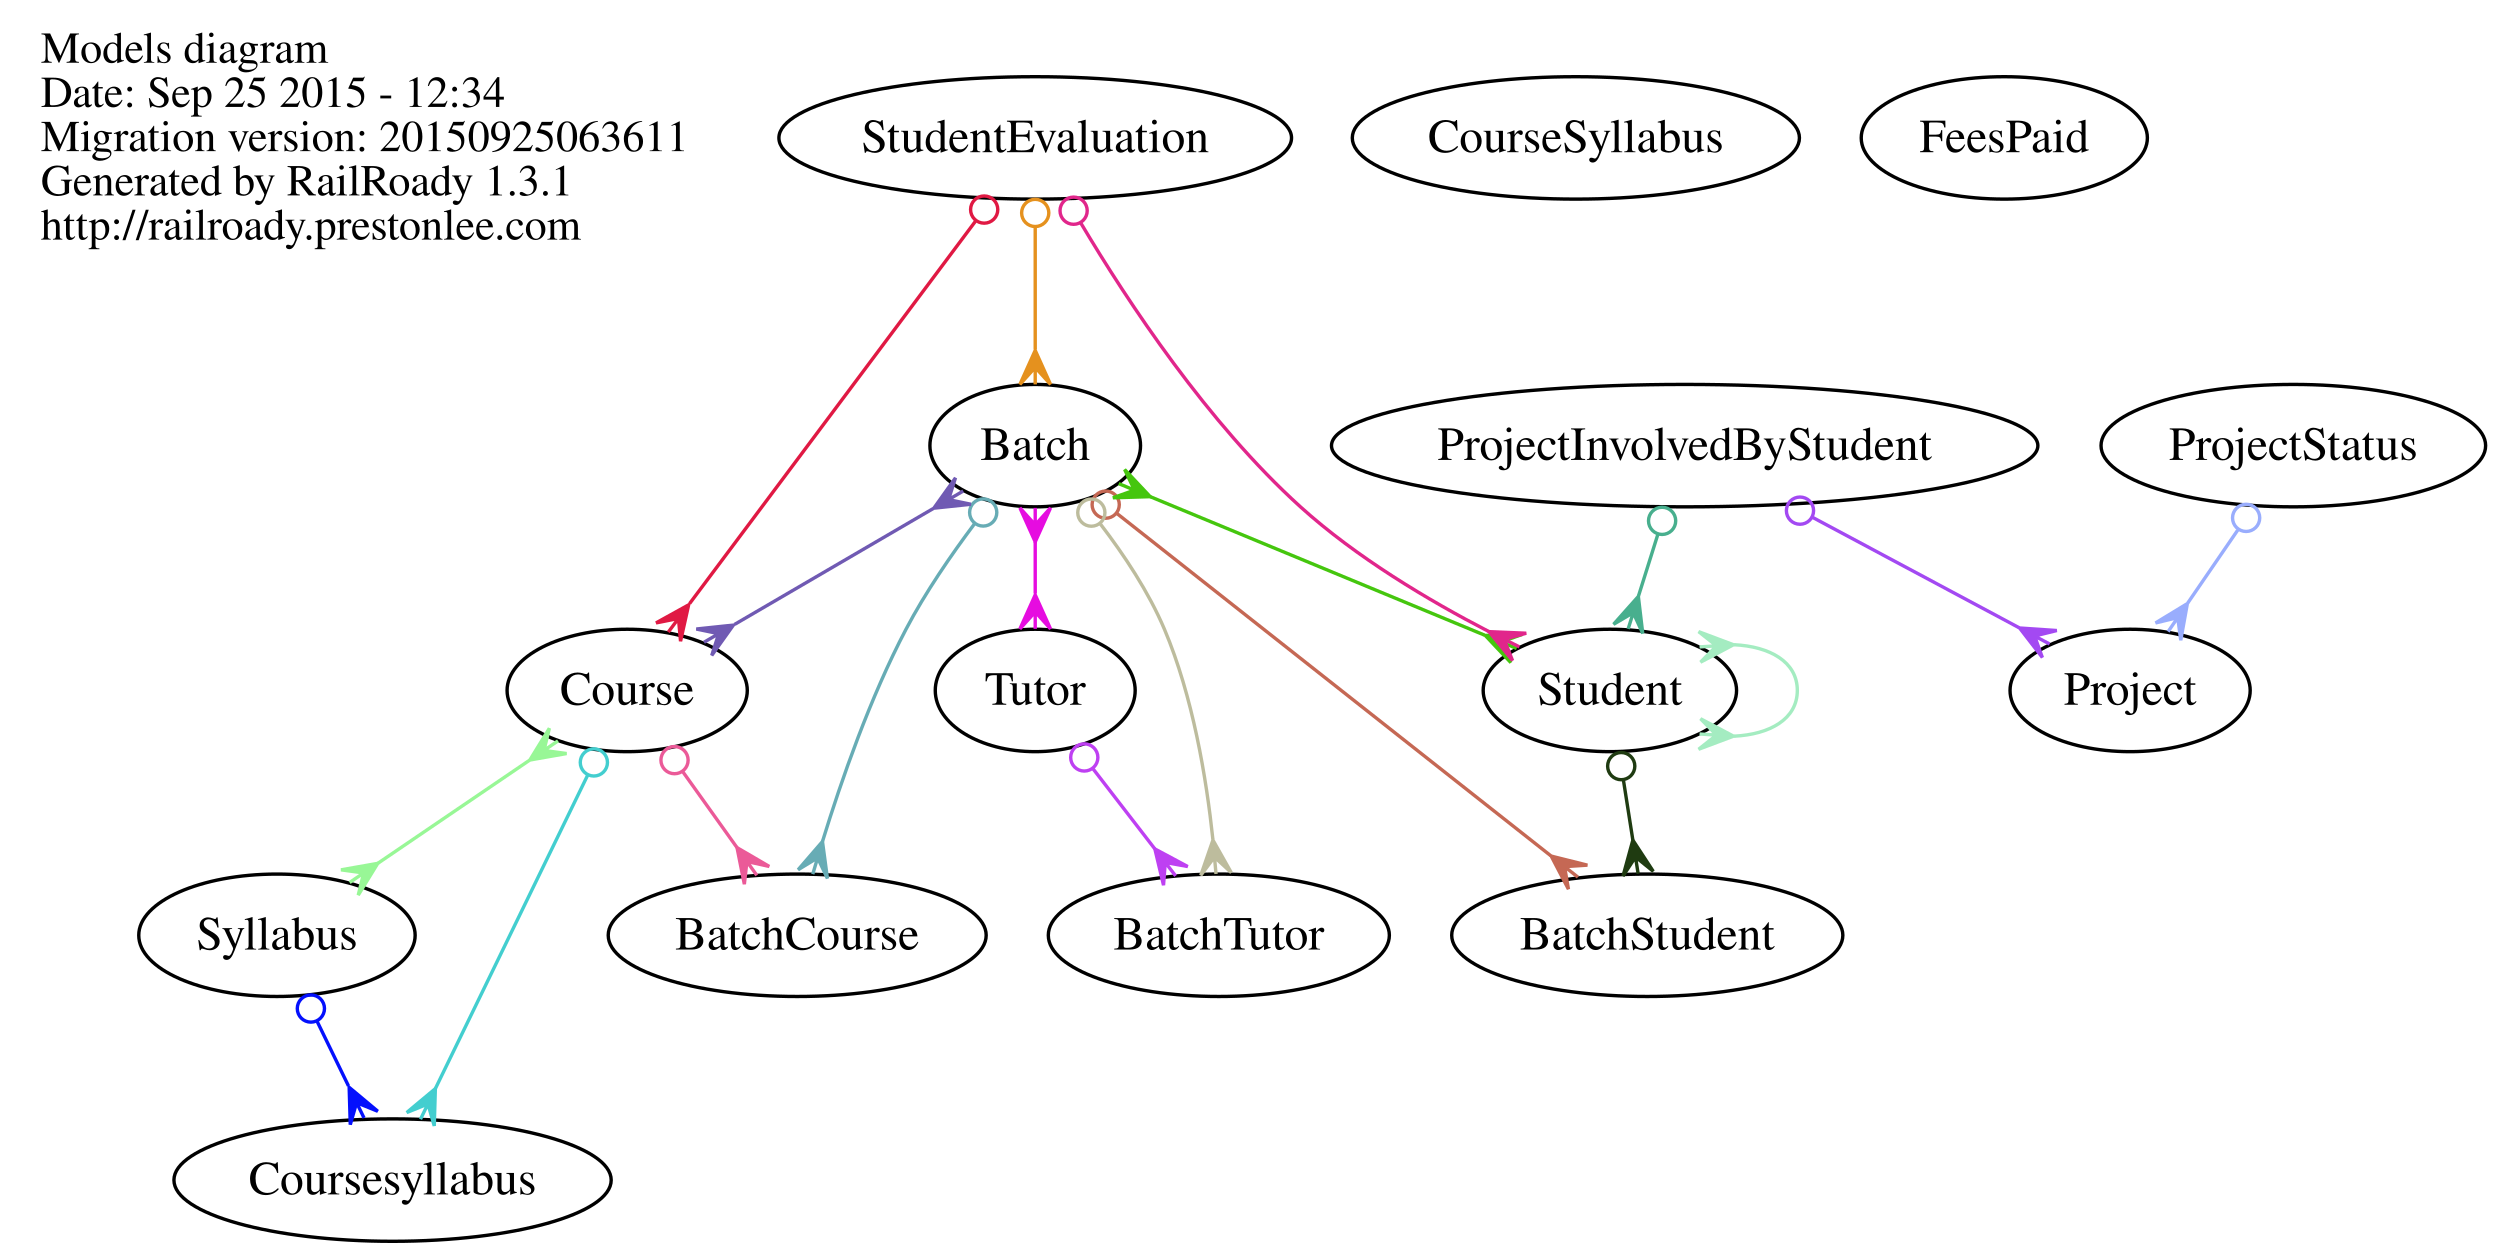
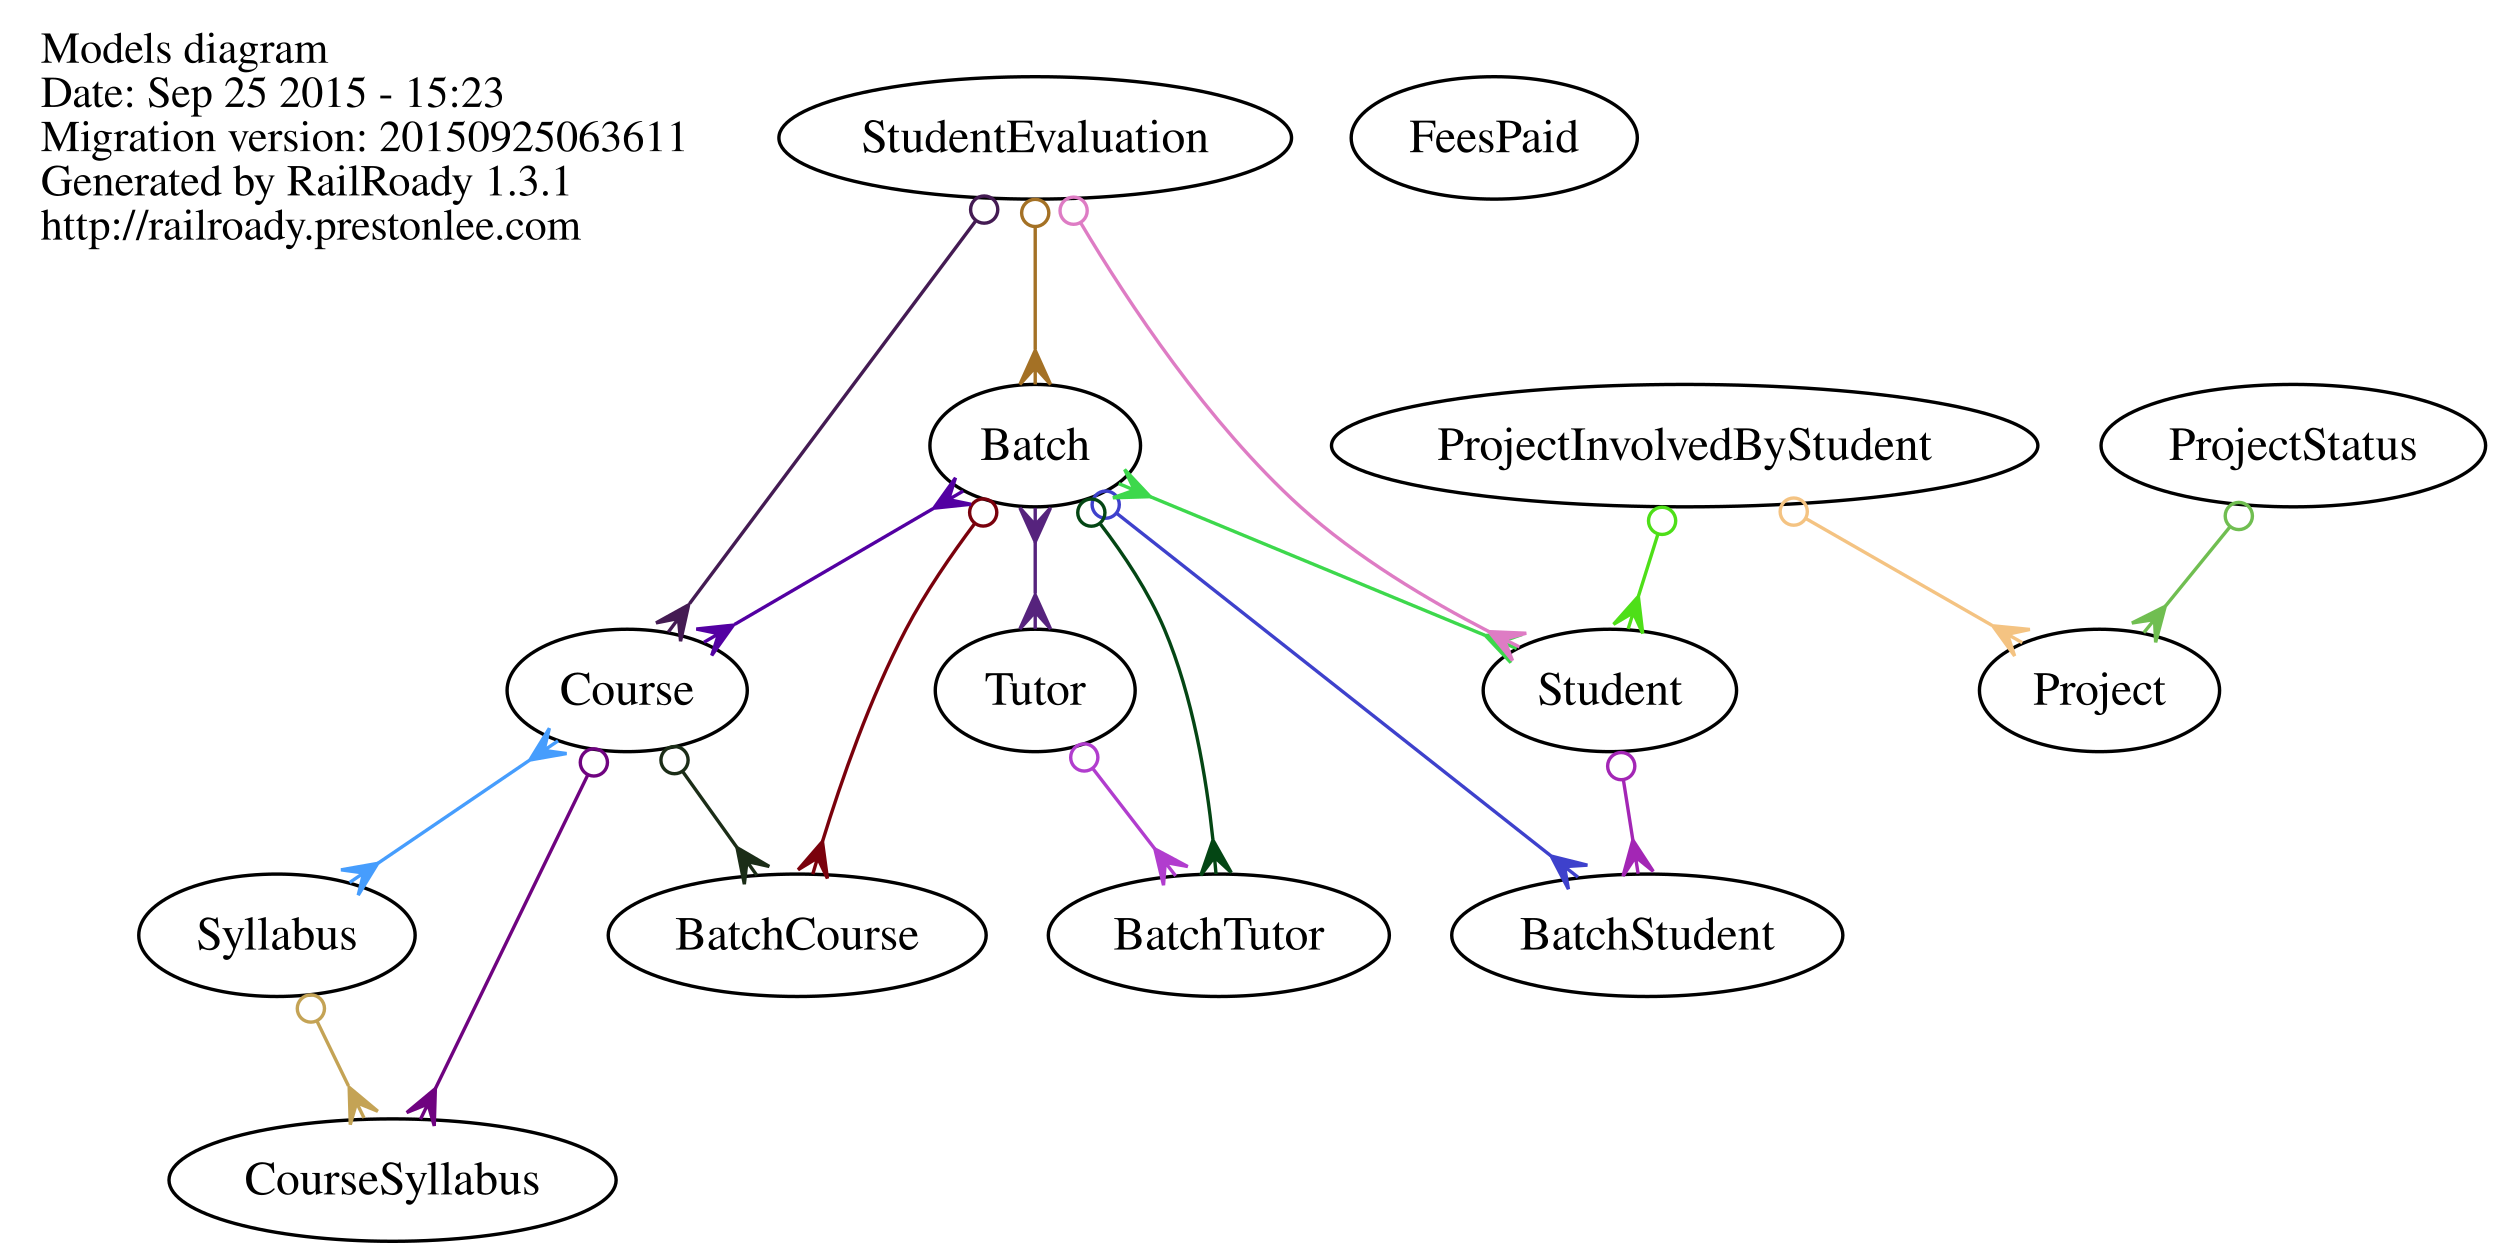
<svg xmlns="http://www.w3.org/2000/svg" width="735pt" height="369pt" viewBox="0.00 0.00 735.23 369.00">
  <g id="graph0" class="graph" transform="scale(1 1) rotate(0) translate(4 365)">
    <polygon fill="none" stroke="none" points="-4,4 -4,-365 731.227,-365 731.227,4 -4,4" />
    <g id="node1" class="node">
      <text text-anchor="start" x="8" y="-346.6" font-family="Times,serif" font-size="13.00">Models diagram</text>
-       <text text-anchor="start" x="8" y="-333.6" font-family="Times,serif" font-size="13.00">Date: Sep 25 2015 - 12:34</text>
+       <text text-anchor="start" x="8" y="-333.6" font-family="Times,serif" font-size="13.00">Date: Sep 25 2015 - 15:23</text>
      <text text-anchor="start" x="8" y="-320.6" font-family="Times,serif" font-size="13.00">Migration version: 20150925063611</text>
      <text text-anchor="start" x="8" y="-307.6" font-family="Times,serif" font-size="13.00">Generated by RailRoady 1.3.1</text>
      <text text-anchor="start" x="8" y="-294.6" font-family="Times,serif" font-size="13.00">http://railroady.prestonlee.com</text>
    </g>
    <g id="node2" class="node">
      <ellipse fill="none" stroke="black" cx="300.45" cy="-234" rx="30.971" ry="18" />
      <text text-anchor="middle" x="300.45" y="-229.8" font-family="Times,serif" font-size="14.00">Batch</text>
    </g>
    <g id="node3" class="node">
      <ellipse fill="none" stroke="black" cx="230.45" cy="-90" rx="55.577" ry="18" />
      <text text-anchor="middle" x="230.45" y="-85.8" font-family="Times,serif" font-size="14.00">BatchCourse</text>
    </g>
    <g id="edge3" class="edge">
-       <path fill="none" stroke="#67acb5" d="M282.7,-211.15C275.762,-201.915 268.126,-190.808 262.45,-180 251.934,-159.978 243.471,-135.737 237.895,-117.614" />
-       <ellipse fill="none" stroke="#67acb5" cx="285.153" cy="-214.342" rx="4" ry="4" />
-       <polygon fill="#67acb5" stroke="#67acb5" points="237.882,-117.568 239.339,-106.7 236.454,-112.776 235.026,-107.985 235.026,-107.985 235.026,-107.985 236.454,-112.776 230.714,-109.269 237.882,-117.568 237.882,-117.568" />
+       <path fill="none" stroke="#7a010c" d="M282.7,-211.15C275.762,-201.915 268.126,-190.808 262.45,-180 251.934,-159.978 243.471,-135.737 237.895,-117.614" />
+       <ellipse fill="none" stroke="#7a010c" cx="285.153" cy="-214.342" rx="4" ry="4" />
+       <polygon fill="#7a010c" stroke="#7a010c" points="237.882,-117.568 239.339,-106.7 236.454,-112.776 235.026,-107.985 235.026,-107.985 235.026,-107.985 236.454,-112.776 230.714,-109.269 237.882,-117.568 237.882,-117.568" />
    </g>
    <g id="node4" class="node">
      <ellipse fill="none" stroke="black" cx="480.45" cy="-90" rx="57.515" ry="18" />
      <text text-anchor="middle" x="480.45" y="-85.8" font-family="Times,serif" font-size="14.00">BatchStudent</text>
    </g>
    <g id="edge5" class="edge">
-       <path fill="none" stroke="#c56854" d="M324.32,-214.169C357.331,-188.127 416.825,-141.192 452.07,-113.389" />
-       <ellipse fill="none" stroke="#c56854" cx="321.177" cy="-216.648" rx="4" ry="4" />
-       <polygon fill="#c56854" stroke="#c56854" points="452.201,-113.285 462.84,-110.624 456.127,-110.188 460.052,-107.091 460.052,-107.091 460.052,-107.091 456.127,-110.188 457.265,-103.558 452.201,-113.285 452.201,-113.285" />
+       <path fill="none" stroke="#3e41cc" d="M324.32,-214.169C357.331,-188.127 416.825,-141.192 452.07,-113.389" />
+       <ellipse fill="none" stroke="#3e41cc" cx="321.177" cy="-216.648" rx="4" ry="4" />
+       <polygon fill="#3e41cc" stroke="#3e41cc" points="452.201,-113.285 462.84,-110.624 456.127,-110.188 460.052,-107.091 460.052,-107.091 460.052,-107.091 456.127,-110.188 457.265,-103.558 452.201,-113.285 452.201,-113.285" />
    </g>
    <g id="node5" class="node">
      <ellipse fill="none" stroke="black" cx="354.45" cy="-90" rx="50.15" ry="18" />
      <text text-anchor="middle" x="354.45" y="-85.8" font-family="Times,serif" font-size="14.00">BatchTutor</text>
    </g>
    <g id="edge1" class="edge">
-       <path fill="none" stroke="#bdbc9d" d="M319.647,-210.912C326.571,-201.872 333.812,-190.969 338.45,-180 346.791,-160.269 350.786,-136.286 352.698,-118.19" />
-       <ellipse fill="none" stroke="#bdbc9d" cx="316.953" cy="-214.3" rx="4" ry="4" />
-       <polygon fill="#bdbc9d" stroke="#bdbc9d" points="352.716,-117.992 358.102,-108.44 353.168,-113.013 353.62,-108.033 353.62,-108.033 353.62,-108.033 353.168,-113.013 349.138,-107.626 352.716,-117.992 352.716,-117.992" />
+       <path fill="none" stroke="#044614" d="M319.647,-210.912C326.571,-201.872 333.812,-190.969 338.45,-180 346.791,-160.269 350.786,-136.286 352.698,-118.19" />
+       <ellipse fill="none" stroke="#044614" cx="316.953" cy="-214.3" rx="4" ry="4" />
+       <polygon fill="#044614" stroke="#044614" points="352.716,-117.992 358.102,-108.44 353.168,-113.013 353.62,-108.033 353.62,-108.033 353.62,-108.033 353.168,-113.013 349.138,-107.626 352.716,-117.992 352.716,-117.992" />
    </g>
    <g id="node6" class="node">
      <ellipse fill="none" stroke="black" cx="180.45" cy="-162" rx="35.322" ry="18" />
      <text text-anchor="middle" x="180.45" y="-157.8" font-family="Times,serif" font-size="14.00">Course</text>
    </g>
    <g id="edge4" class="edge">
-       <path fill="none" stroke="#705ab3" d="M270.471,-215.512C252.67,-205.129 230.12,-191.974 212.043,-181.429" />
-       <polygon fill="#705ab3" stroke="#705ab3" points="270.635,-215.608 277.005,-224.534 274.953,-218.127 279.272,-220.647 279.272,-220.647 279.272,-220.647 274.953,-218.127 281.54,-216.76 270.635,-215.608 270.635,-215.608" />
-       <polygon fill="#705ab3" stroke="#705ab3" points="211.684,-181.22 205.314,-172.294 207.365,-178.701 203.046,-176.181 203.046,-176.181 203.046,-176.181 207.365,-178.701 200.779,-180.068 211.684,-181.22 211.684,-181.22" />
+       <path fill="none" stroke="#5300a2" d="M270.471,-215.512C252.67,-205.129 230.12,-191.974 212.043,-181.429" />
+       <polygon fill="#5300a2" stroke="#5300a2" points="270.635,-215.608 277.005,-224.534 274.953,-218.127 279.272,-220.647 279.272,-220.647 279.272,-220.647 274.953,-218.127 281.54,-216.76 270.635,-215.608 270.635,-215.608" />
+       <polygon fill="#5300a2" stroke="#5300a2" points="211.684,-181.22 205.314,-172.294 207.365,-178.701 203.046,-176.181 203.046,-176.181 203.046,-176.181 207.365,-178.701 200.779,-180.068 211.684,-181.22 211.684,-181.22" />
    </g>
    <g id="node12" class="node">
      <ellipse fill="none" stroke="black" cx="469.45" cy="-162" rx="37.259" ry="18" />
      <text text-anchor="middle" x="469.45" y="-157.8" font-family="Times,serif" font-size="14.00">Student</text>
    </g>
    <g id="edge6" class="edge">
-       <path fill="none" stroke="#45c60e" d="M334.331,-218.966C362.776,-207.185 403.339,-190.383 432.589,-178.268" />
-       <polygon fill="#45c60e" stroke="#45c60e" points="334.263,-218.995 323.302,-218.664 329.643,-220.908 325.024,-222.821 325.024,-222.821 325.024,-222.821 329.643,-220.908 326.746,-226.979 334.263,-218.995 334.263,-218.995" />
-       <polygon fill="#45c60e" stroke="#45c60e" points="432.803,-178.179 443.764,-178.51 437.422,-176.266 442.041,-174.353 442.041,-174.353 442.041,-174.353 437.422,-176.266 440.319,-170.195 432.803,-178.179 432.803,-178.179" />
+       <path fill="none" stroke="#3dd84c" d="M334.331,-218.966C362.776,-207.185 403.339,-190.383 432.589,-178.268" />
+       <polygon fill="#3dd84c" stroke="#3dd84c" points="334.263,-218.995 323.302,-218.664 329.643,-220.908 325.024,-222.821 325.024,-222.821 325.024,-222.821 329.643,-220.908 326.746,-226.979 334.263,-218.995 334.263,-218.995" />
+       <polygon fill="#3dd84c" stroke="#3dd84c" points="432.803,-178.179 443.764,-178.51 437.422,-176.266 442.041,-174.353 442.041,-174.353 442.041,-174.353 437.422,-176.266 440.319,-170.195 432.803,-178.179 432.803,-178.179" />
    </g>
    <g id="node15" class="node">
      <ellipse fill="none" stroke="black" cx="300.45" cy="-162" rx="29.395" ry="18" />
      <text text-anchor="middle" x="300.45" y="-157.8" font-family="Times,serif" font-size="14.00">Tutor</text>
    </g>
    <g id="edge2" class="edge">
-       <path fill="none" stroke="#e60ce0" d="M300.45,-205.665C300.45,-200.687 300.45,-195.491 300.45,-190.507" />
-       <polygon fill="#e60ce0" stroke="#e60ce0" points="300.45,-205.697 295.95,-215.697 300.45,-210.697 300.45,-215.697 300.45,-215.697 300.45,-215.697 300.45,-210.697 304.95,-215.697 300.45,-205.697 300.45,-205.697" />
-       <polygon fill="#e60ce0" stroke="#e60ce0" points="300.45,-190.104 304.95,-180.104 300.45,-185.104 300.45,-180.104 300.45,-180.104 300.45,-180.104 300.45,-185.104 295.95,-180.104 300.45,-190.104 300.45,-190.104" />
+       <path fill="none" stroke="#56237d" d="M300.45,-205.665C300.45,-200.687 300.45,-195.491 300.45,-190.507" />
+       <polygon fill="#56237d" stroke="#56237d" points="300.45,-205.697 295.95,-215.697 300.45,-210.697 300.45,-215.697 300.45,-215.697 300.45,-215.697 300.45,-210.697 304.95,-215.697 300.45,-205.697 300.45,-205.697" />
+       <polygon fill="#56237d" stroke="#56237d" points="300.45,-190.104 304.95,-180.104 300.45,-185.104 300.45,-180.104 300.45,-180.104 300.45,-180.104 300.45,-185.104 295.95,-180.104 300.45,-190.104 300.45,-190.104" />
    </g>
    <g id="edge7" class="edge">
-       <path fill="none" stroke="#eb5a98" d="M196.763,-138.161C201.872,-131.008 207.535,-123.081 212.736,-115.8" />
-       <ellipse fill="none" stroke="#eb5a98" cx="194.371" cy="-141.51" rx="4" ry="4" />
-       <polygon fill="#eb5a98" stroke="#eb5a98" points="212.756,-115.771 222.231,-110.249 215.662,-111.702 218.569,-107.633 218.569,-107.633 218.569,-107.633 215.662,-111.702 214.907,-105.018 212.756,-115.771 212.756,-115.771" />
+       <path fill="none" stroke="#1b2d17" d="M196.763,-138.161C201.872,-131.008 207.535,-123.081 212.736,-115.8" />
+       <ellipse fill="none" stroke="#1b2d17" cx="194.371" cy="-141.51" rx="4" ry="4" />
+       <polygon fill="#1b2d17" stroke="#1b2d17" points="212.756,-115.771 222.231,-110.249 215.662,-111.702 218.569,-107.633 218.569,-107.633 218.569,-107.633 215.662,-111.702 214.907,-105.018 212.756,-115.771 212.756,-115.771" />
+     </g>
+     <g id="node7" class="node">
+       <ellipse fill="none" stroke="black" cx="111.45" cy="-18" rx="65.749" ry="18" />
+       <text text-anchor="middle" x="111.45" y="-13.8" font-family="Times,serif" font-size="14.00">CourseSyllabus</text>
+     </g>
+     <g id="edge8" class="edge">
+       <path fill="none" stroke="#6f0380" d="M168.898,-137.226C156.49,-111.691 136.836,-71.243 124.04,-44.911" />
+       <ellipse fill="none" stroke="#6f0380" cx="170.651" cy="-140.835" rx="4" ry="4" />
+       <polygon fill="#6f0380" stroke="#6f0380" points="124.033,-44.896 123.71,-33.935 121.848,-40.399 119.663,-35.902 119.663,-35.902 119.663,-35.902 121.848,-40.399 115.615,-37.868 124.033,-44.896 124.033,-44.896" />
    </g>
    <g id="node14" class="node">
      <ellipse fill="none" stroke="black" cx="77.45" cy="-90" rx="40.642" ry="18" />
      <text text-anchor="middle" x="77.45" y="-85.8" font-family="Times,serif" font-size="14.00">Syllabus</text>
    </g>
    <g id="edge9" class="edge">
-       <path fill="none" stroke="#98f796" d="M151.746,-141.493C137.853,-132.051 121.186,-120.724 107.163,-111.193" />
-       <polygon fill="#98f796" stroke="#98f796" points="151.829,-141.549 157.571,-150.892 155.965,-144.36 160.1,-147.17 160.1,-147.17 160.1,-147.17 155.965,-144.36 162.63,-143.448 151.829,-141.549 151.829,-141.549" />
-       <polygon fill="#98f796" stroke="#98f796" points="107.091,-111.145 101.35,-101.802 102.956,-108.334 98.821,-105.524 98.821,-105.524 98.821,-105.524 102.956,-108.334 96.291,-109.246 107.091,-111.145 107.091,-111.145" />
-     </g>
-     <g id="node16" class="node">
-       <ellipse fill="none" stroke="black" cx="111.45" cy="-18" rx="64.296" ry="18" />
-       <text text-anchor="middle" x="111.45" y="-13.8" font-family="Times,serif" font-size="14.00">Coursesyllabus</text>
-     </g>
-     <g id="edge8" class="edge">
-       <path fill="none" stroke="#43cecf" d="M168.898,-137.226C156.49,-111.691 136.836,-71.243 124.04,-44.911" />
-       <ellipse fill="none" stroke="#43cecf" cx="170.651" cy="-140.835" rx="4" ry="4" />
-       <polygon fill="#43cecf" stroke="#43cecf" points="124.033,-44.896 123.71,-33.935 121.848,-40.399 119.663,-35.902 119.663,-35.902 119.663,-35.902 121.848,-40.399 115.615,-37.868 124.033,-44.896 124.033,-44.896" />
-     </g>
-     <g id="node7" class="node">
-       <ellipse fill="none" stroke="black" cx="459.45" cy="-324.5" rx="65.749" ry="18" />
-       <text text-anchor="middle" x="459.45" y="-320.3" font-family="Times,serif" font-size="14.00">CourseSyllabus</text>
+       <path fill="none" stroke="#469dfd" d="M151.746,-141.493C137.853,-132.051 121.186,-120.724 107.163,-111.193" />
+       <polygon fill="#469dfd" stroke="#469dfd" points="151.829,-141.549 157.571,-150.892 155.965,-144.36 160.1,-147.17 160.1,-147.17 160.1,-147.17 155.965,-144.36 162.63,-143.448 151.829,-141.549 151.829,-141.549" />
+       <polygon fill="#469dfd" stroke="#469dfd" points="107.091,-111.145 101.35,-101.802 102.956,-108.334 98.821,-105.524 98.821,-105.524 98.821,-105.524 102.956,-108.334 96.291,-109.246 107.091,-111.145 107.091,-111.145" />
    </g>
    <g id="node8" class="node">
-       <ellipse fill="none" stroke="black" cx="585.45" cy="-324.5" rx="42.078" ry="18" />
-       <text text-anchor="middle" x="585.45" y="-320.3" font-family="Times,serif" font-size="14.00">FeesPaid</text>
+       <ellipse fill="none" stroke="black" cx="435.45" cy="-324.5" rx="42.078" ry="18" />
+       <text text-anchor="middle" x="435.45" y="-320.3" font-family="Times,serif" font-size="14.00">FeesPaid</text>
    </g>
    <g id="node9" class="node">
-       <ellipse fill="none" stroke="black" cx="622.45" cy="-162" rx="35.313" ry="18" />
-       <text text-anchor="middle" x="622.45" y="-157.8" font-family="Times,serif" font-size="14.00">Project</text>
+       <ellipse fill="none" stroke="black" cx="613.45" cy="-162" rx="35.313" ry="18" />
+       <text text-anchor="middle" x="613.45" y="-157.8" font-family="Times,serif" font-size="14.00">Project</text>
    </g>
    <g id="node10" class="node">
      <ellipse fill="none" stroke="black" cx="491.45" cy="-234" rx="103.87" ry="18" />
      <text text-anchor="middle" x="491.45" y="-229.8" font-family="Times,serif" font-size="14.00">ProjectInvolvedByStudent</text>
    </g>
    <g id="edge10" class="edge">
-       <path fill="none" stroke="#a349f2" d="M528.923,-212.976C548.155,-202.7 571.358,-190.301 589.842,-180.424" />
-       <ellipse fill="none" stroke="#a349f2" cx="525.361" cy="-214.879" rx="4" ry="4" />
-       <polygon fill="#a349f2" stroke="#a349f2" points="589.945,-180.369 600.885,-179.625 594.355,-178.013 598.765,-175.656 598.765,-175.656 598.765,-175.656 594.355,-178.013 596.644,-171.687 589.945,-180.369 589.945,-180.369" />
+       <path fill="none" stroke="#f4c382" d="M527.106,-212.541C544.441,-202.595 565.098,-190.743 581.859,-181.126" />
+       <ellipse fill="none" stroke="#f4c382" cx="523.523" cy="-214.597" rx="4" ry="4" />
+       <polygon fill="#f4c382" stroke="#f4c382" points="582.051,-181.016 592.964,-179.942 586.388,-178.527 590.725,-176.039 590.725,-176.039 590.725,-176.039 586.388,-178.527 588.485,-172.136 582.051,-181.016 582.051,-181.016" />
    </g>
    <g id="edge11" class="edge">
-       <path fill="none" stroke="#48af8e" d="M483.567,-207.92C481.71,-202.01 479.723,-195.689 477.844,-189.71" />
-       <ellipse fill="none" stroke="#48af8e" cx="484.812" cy="-211.881" rx="4" ry="4" />
-       <polygon fill="#48af8e" stroke="#48af8e" points="477.824,-189.644 479.118,-178.755 476.325,-184.874 474.825,-180.104 474.825,-180.104 474.825,-180.104 476.325,-184.874 470.532,-181.454 477.824,-189.644 477.824,-189.644" />
+       <path fill="none" stroke="#4edf18" d="M483.567,-207.92C481.71,-202.01 479.723,-195.689 477.844,-189.71" />
+       <ellipse fill="none" stroke="#4edf18" cx="484.812" cy="-211.881" rx="4" ry="4" />
+       <polygon fill="#4edf18" stroke="#4edf18" points="477.824,-189.644 479.118,-178.755 476.325,-184.874 474.825,-180.104 474.825,-180.104 474.825,-180.104 476.325,-184.874 470.532,-181.454 477.824,-189.644 477.824,-189.644" />
    </g>
    <g id="node11" class="node">
      <ellipse fill="none" stroke="black" cx="670.45" cy="-234" rx="56.554" ry="18" />
      <text text-anchor="middle" x="670.45" y="-229.8" font-family="Times,serif" font-size="14.00">ProjectStatus</text>
    </g>
    <g id="edge12" class="edge">
-       <path fill="none" stroke="#99adfd" d="M654.113,-209.176C649.371,-202.26 644.182,-194.693 639.403,-187.723" />
-       <ellipse fill="none" stroke="#99adfd" cx="656.568" cy="-212.756" rx="4" ry="4" />
-       <polygon fill="#99adfd" stroke="#99adfd" points="639.287,-187.554 637.343,-176.762 636.459,-183.431 633.632,-179.307 633.632,-179.307 633.632,-179.307 636.459,-183.431 629.92,-181.852 639.287,-187.554 639.287,-187.554" />
+       <path fill="none" stroke="#70be51" d="M651.724,-210.003C645.653,-202.548 638.91,-194.267 632.795,-186.757" />
+       <ellipse fill="none" stroke="#70be51" cx="654.416" cy="-213.309" rx="4" ry="4" />
+       <polygon fill="#70be51" stroke="#70be51" points="632.783,-186.742 629.958,-176.147 629.626,-182.865 626.469,-178.988 626.469,-178.988 626.469,-178.988 629.626,-182.865 622.979,-181.83 632.783,-186.742 632.783,-186.742" />
    </g>
    <g id="edge13" class="edge">
-       <path fill="none" stroke="#1f3b11" d="M473.435,-135.64C474.334,-129.92 475.291,-123.828 476.2,-118.042" />
-       <ellipse fill="none" stroke="#1f3b11" cx="472.79" cy="-139.745" rx="4" ry="4" />
-       <polygon fill="#1f3b11" stroke="#1f3b11" points="476.209,-117.983 482.207,-108.803 476.986,-113.044 477.762,-108.104 477.762,-108.104 477.762,-108.104 476.986,-113.044 473.316,-107.406 476.209,-117.983 476.209,-117.983" />
-     </g>
-     <g id="edge14" class="edge">
-       <path fill="none" stroke="#a4ecc1" d="M505.977,-175.45C516.476,-174.935 524.579,-170.452 524.579,-162 524.579,-153.548 516.476,-149.065 505.977,-148.55" />
-       <polygon fill="#a4ecc1" stroke="#a4ecc1" points="505.806,-175.439 496.11,-170.316 500.816,-175.123 495.826,-174.807 495.826,-174.807 495.826,-174.807 500.816,-175.123 495.541,-179.298 505.806,-175.439 505.806,-175.439" />
-       <polygon fill="#a4ecc1" stroke="#a4ecc1" points="505.806,-148.561 495.541,-144.702 500.816,-148.877 495.826,-149.193 495.826,-149.193 495.826,-149.193 500.816,-148.877 496.11,-153.684 505.806,-148.561 505.806,-148.561" />
+       <path fill="none" stroke="#a326b5" d="M473.435,-135.64C474.334,-129.92 475.291,-123.828 476.2,-118.042" />
+       <ellipse fill="none" stroke="#a326b5" cx="472.79" cy="-139.745" rx="4" ry="4" />
+       <polygon fill="#a326b5" stroke="#a326b5" points="476.209,-117.983 482.207,-108.803 476.986,-113.044 477.762,-108.104 477.762,-108.104 477.762,-108.104 476.986,-113.044 473.316,-107.406 476.209,-117.983 476.209,-117.983" />
    </g>
    <g id="node13" class="node">
      <ellipse fill="none" stroke="black" cx="300.45" cy="-324.5" rx="75.379" ry="18" />
      <text text-anchor="middle" x="300.45" y="-320.3" font-family="Times,serif" font-size="14.00">StudentEvaluation</text>
    </g>
-     <g id="edge17" class="edge">
-       <path fill="none" stroke="#e5911e" d="M300.45,-298.189C300.45,-286.971 300.45,-273.752 300.45,-262.311" />
-       <ellipse fill="none" stroke="#e5911e" cx="300.45" cy="-302.436" rx="4" ry="4" />
-       <polygon fill="#e5911e" stroke="#e5911e" points="300.45,-262.011 304.95,-252.011 300.45,-257.011 300.45,-252.011 300.45,-252.011 300.45,-252.011 300.45,-257.011 295.95,-252.011 300.45,-262.011 300.45,-262.011" />
-     </g>
    <g id="edge16" class="edge">
-       <path fill="none" stroke="#e01943" d="M282.878,-299.998C260.402,-269.937 221.659,-218.117 198.81,-187.557" />
-       <ellipse fill="none" stroke="#e01943" cx="285.439" cy="-303.423" rx="4" ry="4" />
-       <polygon fill="#e01943" stroke="#e01943" points="198.527,-187.178 196.143,-176.475 195.533,-183.174 192.539,-179.169 192.539,-179.169 192.539,-179.169 195.533,-183.174 188.935,-181.864 198.527,-187.178 198.527,-187.178" />
+       <path fill="none" stroke="#a47125" d="M300.45,-298.189C300.45,-286.971 300.45,-273.752 300.45,-262.311" />
+       <ellipse fill="none" stroke="#a47125" cx="300.45" cy="-302.436" rx="4" ry="4" />
+       <polygon fill="#a47125" stroke="#a47125" points="300.45,-262.011 304.95,-252.011 300.45,-257.011 300.45,-252.011 300.45,-252.011 300.45,-252.011 300.45,-257.011 295.95,-252.011 300.45,-262.011 300.45,-262.011" />
    </g>
    <g id="edge15" class="edge">
-       <path fill="none" stroke="#e1268b" d="M313.896,-299.404C327.81,-276.022 351.29,-240.563 378.45,-216 394.846,-201.171 416.057,-188.525 433.875,-179.31" />
-       <ellipse fill="none" stroke="#e1268b" cx="311.742" cy="-303.089" rx="4" ry="4" />
-       <polygon fill="#e1268b" stroke="#e1268b" points="433.902,-179.296 444.858,-178.832 438.371,-177.053 442.84,-174.81 442.84,-174.81 442.84,-174.81 438.371,-177.053 440.821,-170.788 433.902,-179.296 433.902,-179.296" />
+       <path fill="none" stroke="#441b53" d="M282.878,-299.998C260.402,-269.937 221.659,-218.117 198.81,-187.557" />
+       <ellipse fill="none" stroke="#441b53" cx="285.439" cy="-303.423" rx="4" ry="4" />
+       <polygon fill="#441b53" stroke="#441b53" points="198.527,-187.178 196.143,-176.475 195.533,-183.174 192.539,-179.169 192.539,-179.169 192.539,-179.169 195.533,-183.174 188.935,-181.864 198.527,-187.178 198.527,-187.178" />
+     </g>
+     <g id="edge14" class="edge">
+       <path fill="none" stroke="#de7cc4" d="M313.896,-299.404C327.81,-276.022 351.29,-240.563 378.45,-216 394.846,-201.171 416.057,-188.525 433.875,-179.31" />
+       <ellipse fill="none" stroke="#de7cc4" cx="311.742" cy="-303.089" rx="4" ry="4" />
+       <polygon fill="#de7cc4" stroke="#de7cc4" points="433.902,-179.296 444.858,-178.832 438.371,-177.053 442.84,-174.81 442.84,-174.81 442.84,-174.81 438.371,-177.053 440.821,-170.788 433.902,-179.296 433.902,-179.296" />
+     </g>
+     <g id="edge17" class="edge">
+       <path fill="none" stroke="#c4a355" d="M89.191,-64.827C92.186,-58.661 95.422,-51.999 98.474,-45.714" />
+       <ellipse fill="none" stroke="#c4a355" cx="87.428" cy="-68.457" rx="4" ry="4" />
+       <polygon fill="#c4a355" stroke="#c4a355" points="98.69,-45.27 107.107,-38.241 100.874,-40.773 103.059,-36.275 103.059,-36.275 103.059,-36.275 100.874,-40.773 99.011,-34.309 98.69,-45.27 98.69,-45.27" />
    </g>
    <g id="edge18" class="edge">
-       <path fill="none" stroke="#0410fd" d="M89.191,-64.827C92.186,-58.661 95.422,-51.999 98.474,-45.714" />
-       <ellipse fill="none" stroke="#0410fd" cx="87.428" cy="-68.457" rx="4" ry="4" />
-       <polygon fill="#0410fd" stroke="#0410fd" points="98.69,-45.27 107.107,-38.241 100.874,-40.773 103.059,-36.275 103.059,-36.275 103.059,-36.275 100.874,-40.773 99.011,-34.309 98.69,-45.27 98.69,-45.27" />
-     </g>
-     <g id="edge19" class="edge">
-       <path fill="none" stroke="#be40f2" d="M317.385,-139.047C323.171,-131.547 329.676,-123.114 335.603,-115.43" />
-       <ellipse fill="none" stroke="#be40f2" cx="314.877" cy="-142.298" rx="4" ry="4" />
-       <polygon fill="#be40f2" stroke="#be40f2" points="335.638,-115.385 345.309,-110.216 338.692,-111.426 341.746,-107.467 341.746,-107.467 341.746,-107.467 338.692,-111.426 338.183,-104.719 335.638,-115.385 335.638,-115.385" />
+       <path fill="none" stroke="#b13dce" d="M317.385,-139.047C323.171,-131.547 329.676,-123.114 335.603,-115.43" />
+       <ellipse fill="none" stroke="#b13dce" cx="314.877" cy="-142.298" rx="4" ry="4" />
+       <polygon fill="#b13dce" stroke="#b13dce" points="335.638,-115.385 345.309,-110.216 338.692,-111.426 341.746,-107.467 341.746,-107.467 341.746,-107.467 338.692,-111.426 338.183,-104.719 335.638,-115.385 335.638,-115.385" />
    </g>
  </g>
</svg>
